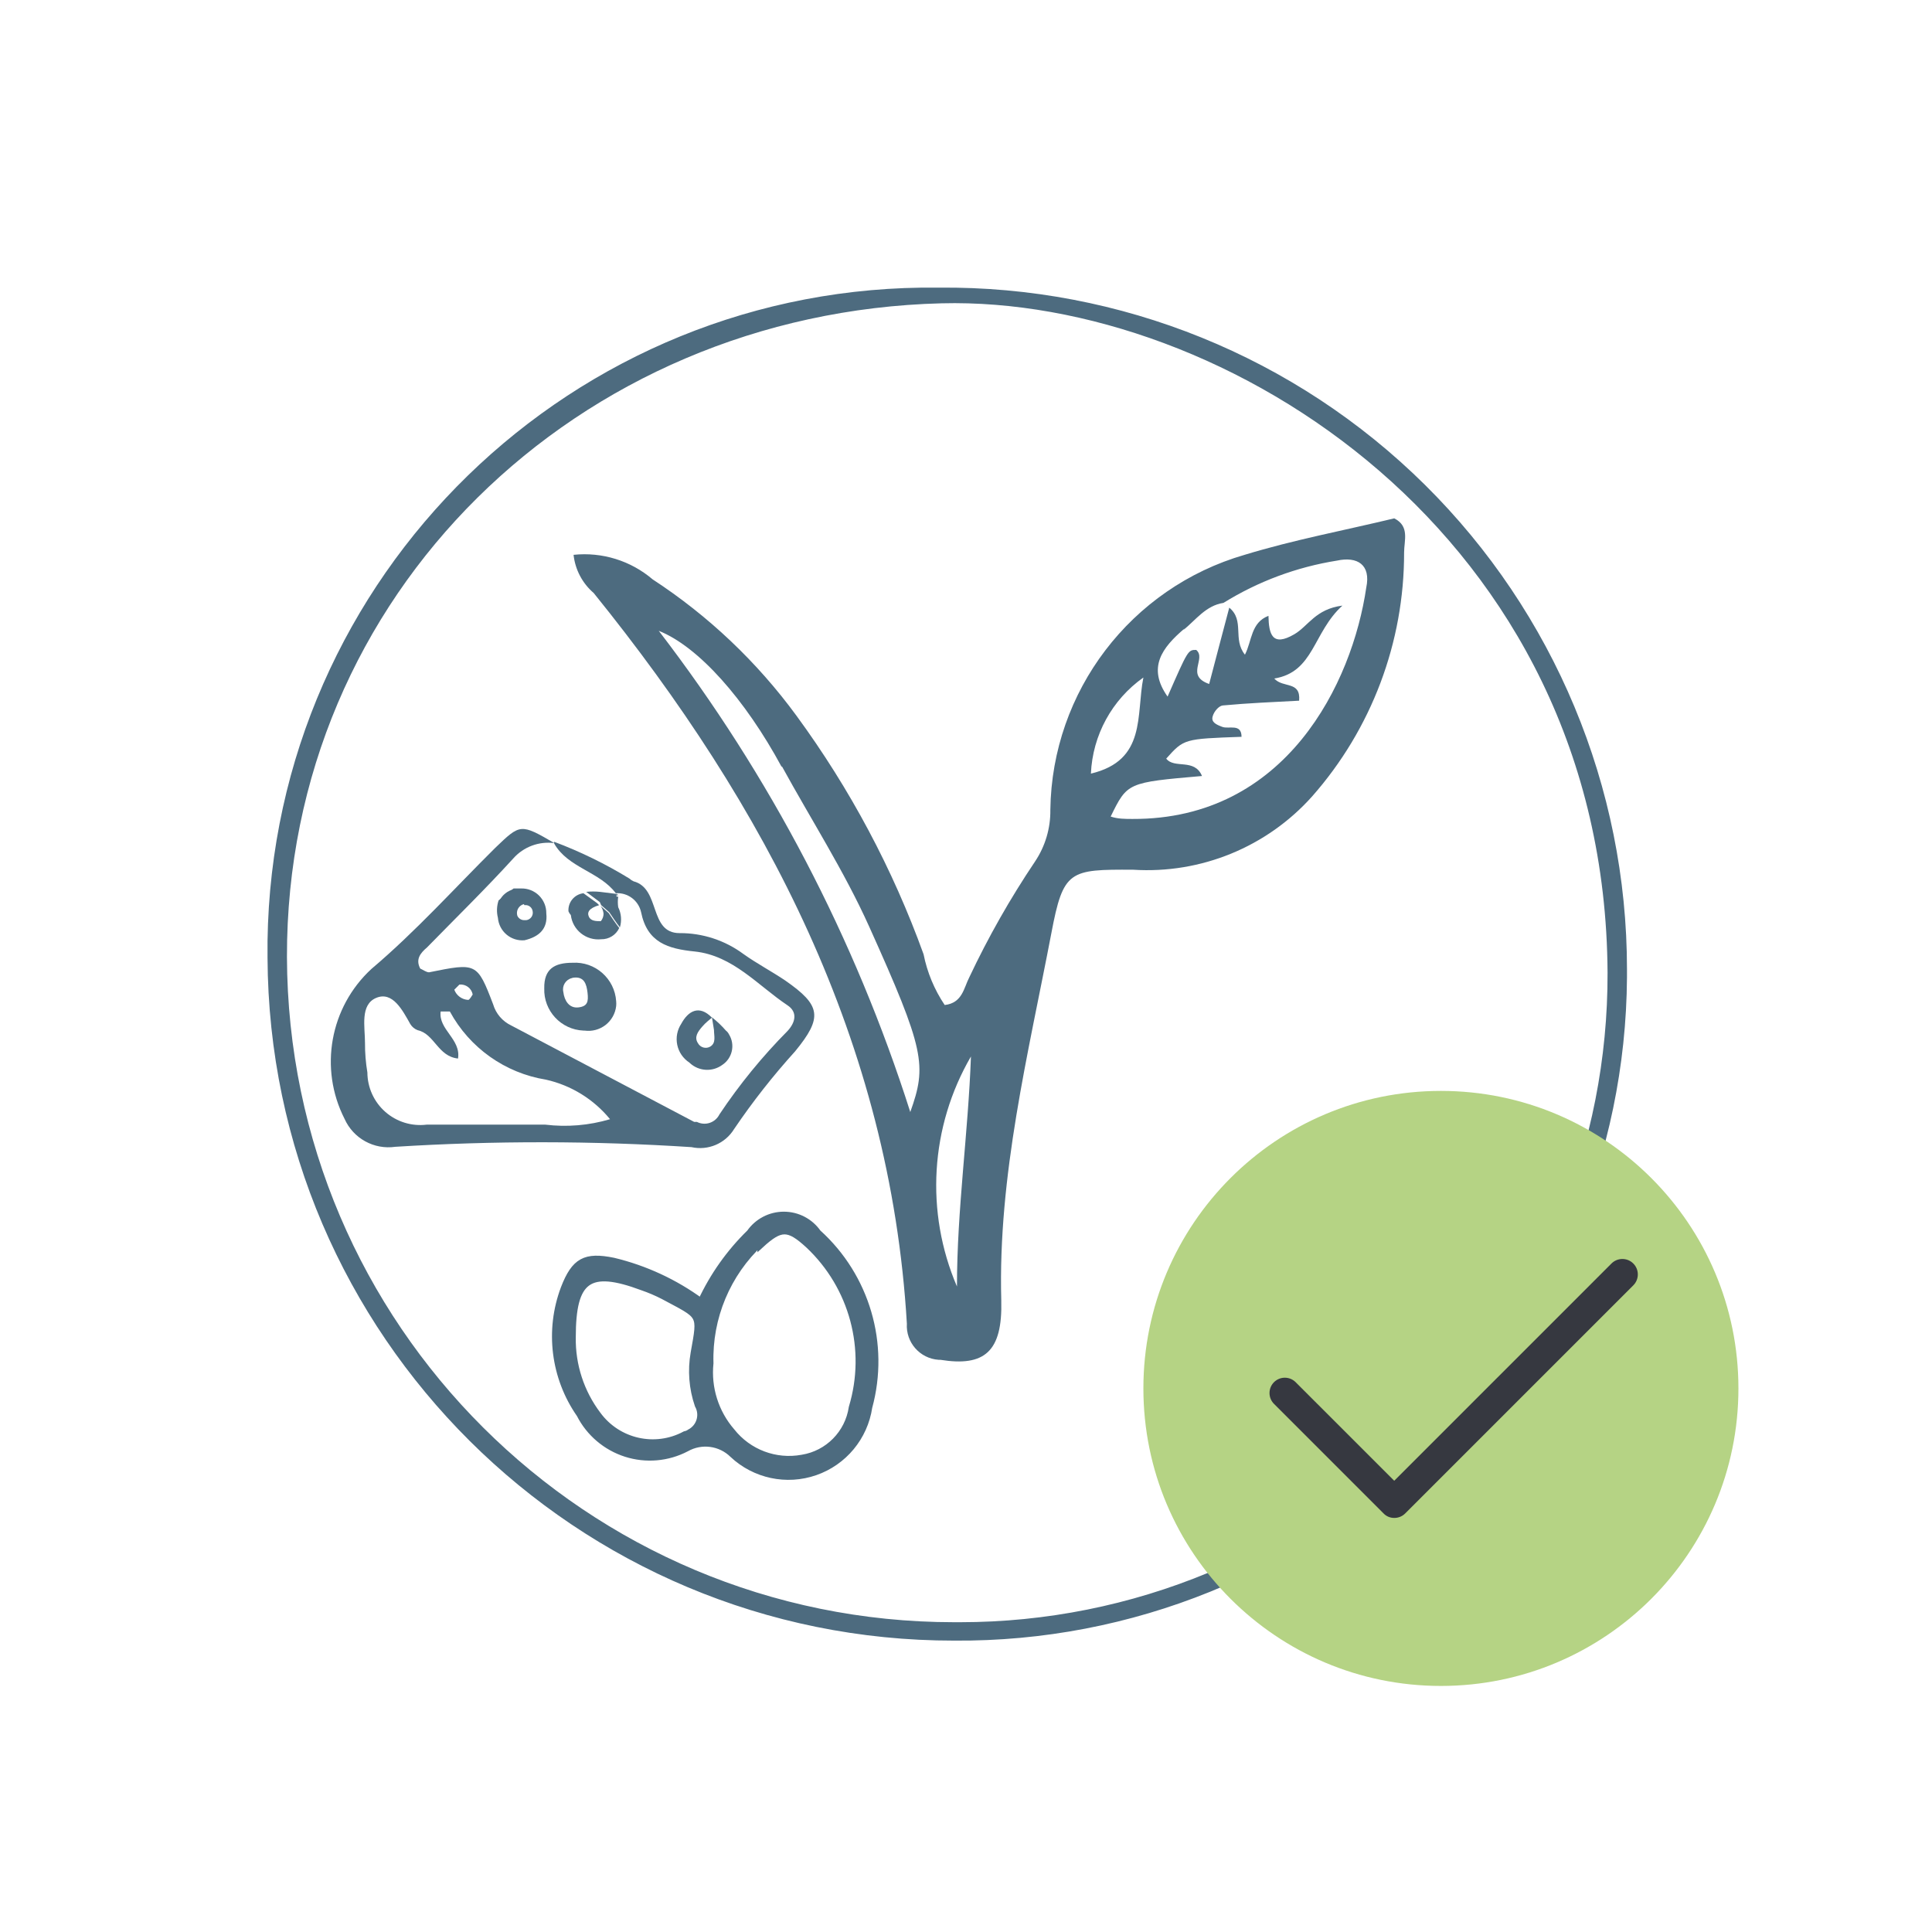
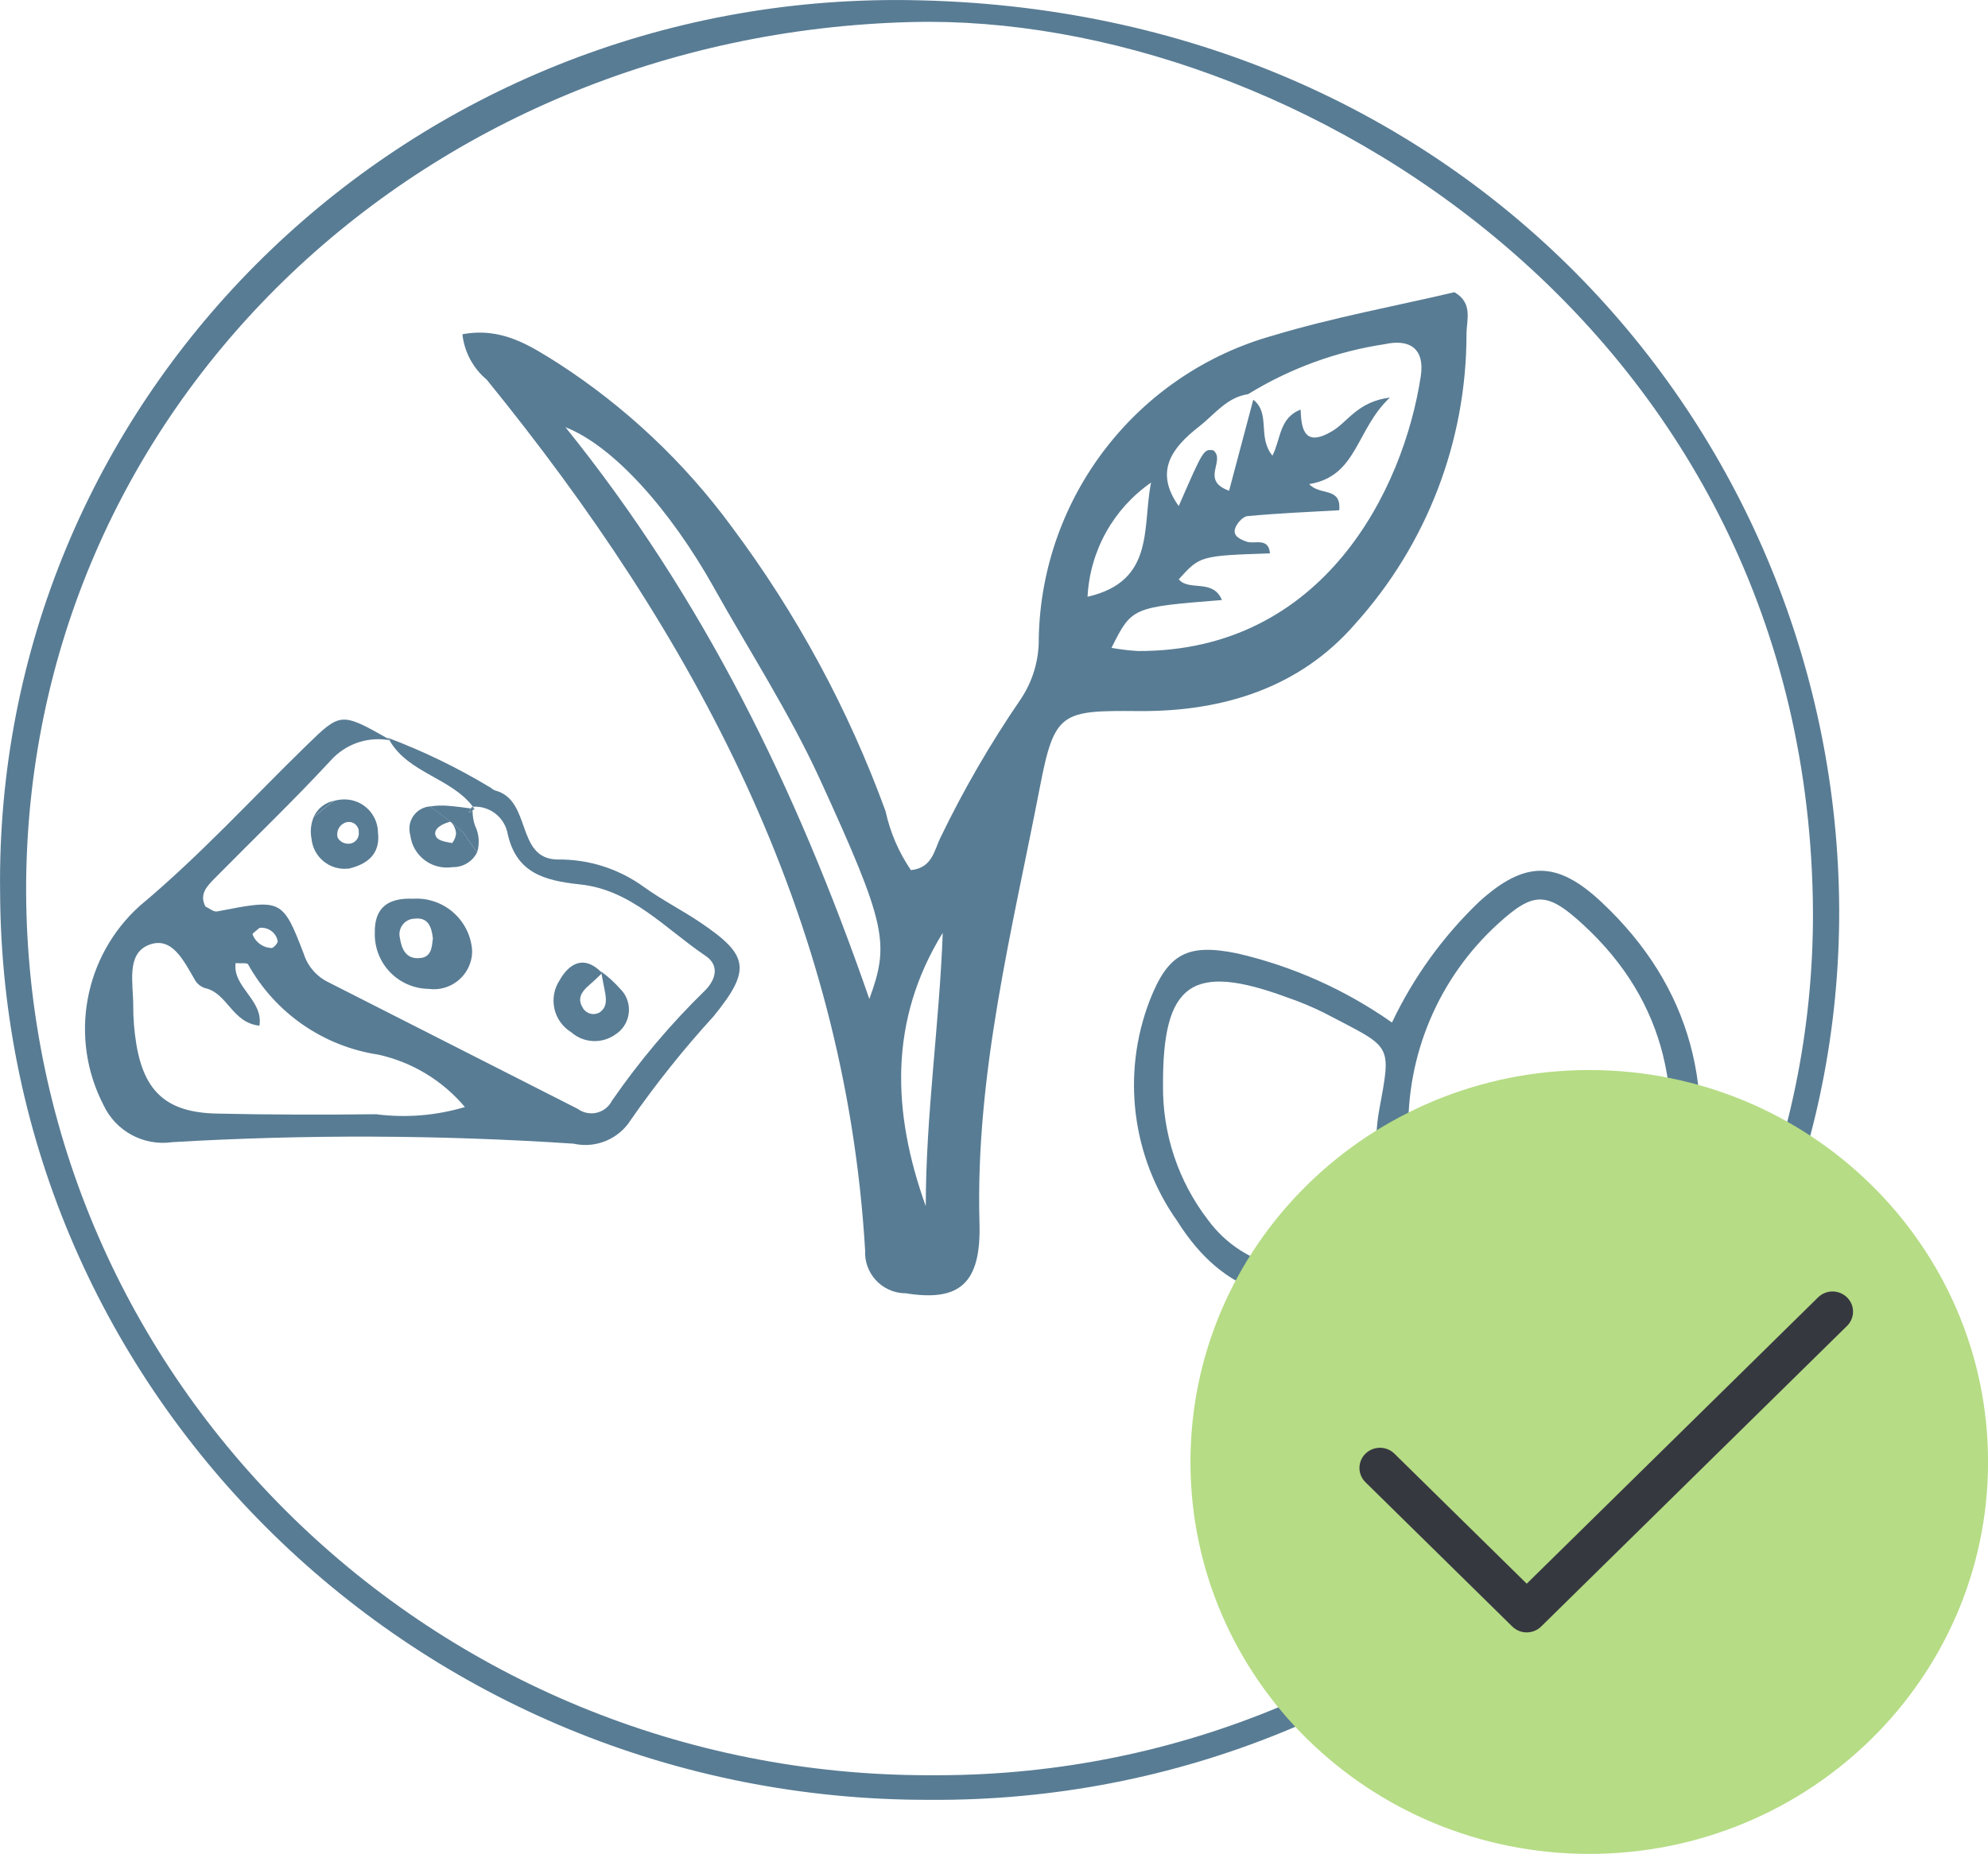
- <svg xmlns="http://www.w3.org/2000/svg" id="Layer_1" data-name="Layer 1" viewBox="0 0 56.69 56.69">
-   <defs>
-     <style>.cls-1,.cls-2{fill:#4d6b7f;}.cls-2{stroke:#4d6b7f;stroke-width:0.19px;}.cls-2,.cls-4{stroke-miterlimit:10;}.cls-3{fill:#b5d384;}.cls-4{fill:#363840;stroke:#363840;stroke-width:0.1px;}</style>
-   </defs>
-   <path id="Path_1418" data-name="Path 1418" class="cls-1" d="M28,48.14A19.59,19.59,0,0,0,47.74,28.68v-.24a20,20,0,0,0-20.2-20A19.45,19.45,0,0,0,7.85,27.61v.49A20.13,20.13,0,0,0,28,48.14ZM27.63,8.9c8.26-.21,19.47,6.77,19.54,19.64a19,19,0,0,1-19,19.06H28A19.58,19.58,0,0,1,8.42,28.08C8.4,17.45,16.94,9.17,27.63,8.9Z" />
-   <path id="Path_1475" data-name="Path 1475" class="cls-1" d="M26.61,38.84a1,1,0,0,0,.93,1.06h.05c1.3.21,1.83-.24,1.79-1.74-.1-3.67.79-7.22,1.47-10.78.35-1.85.53-1.87,2.4-1.86a6.49,6.49,0,0,0,5.25-2.15,10.79,10.79,0,0,0,2.7-7.16c0-.35.17-.77-.29-1-1.45.35-2.95.63-4.39,1.07a7.9,7.9,0,0,0-5.7,7.48,2.66,2.66,0,0,1-.45,1.52,25.87,25.87,0,0,0-1.93,3.4c-.16.31-.2.75-.72.81A4.11,4.11,0,0,1,27.1,28a27.84,27.84,0,0,0-3.73-7,16.22,16.22,0,0,0-4.22-4,3.08,3.08,0,0,0-2.32-.72,1.72,1.72,0,0,0,.59,1.12C22.47,23.65,26.12,30.57,26.61,38.84Zm8.11-20.35c.37-.3.66-.72,1.18-.8l.13.14-.13-.14a9,9,0,0,1,3.33-1.24c.6-.13,1,.12.86.79-.41,2.8-2.35,6.81-6.86,6.79-.22,0-.43,0-.64-.07.49-1,.49-1,2.68-1.19-.22-.53-.81-.2-1.05-.51.52-.58.52-.58,2.21-.64,0-.4-.37-.22-.56-.29s-.33-.14-.29-.3.19-.32.3-.33c.75-.07,1.49-.1,2.24-.14.05-.59-.47-.36-.73-.65,1.17-.19,1.13-1.35,2-2.14-.79.1-1,.6-1.41.84-.65.38-.75,0-.76-.54-.52.2-.48.73-.69,1.14-.37-.46,0-1-.46-1.38-.2.74-.39,1.49-.59,2.24-.71-.25-.07-.74-.38-1-.24,0-.24,0-.84,1.37-.6-.85-.17-1.43.5-2Zm-1.17,1.39c-.22,1.1.1,2.43-1.54,2.82a3.65,3.65,0,0,1,1.54-2.82ZM28.49,31c-.08,2.25-.41,4.49-.41,6.75A7.53,7.53,0,0,1,28.49,31Zm-5.55-8.52c.86,1.57,1.83,3.08,2.56,4.7,1.64,3.64,1.7,4.08,1.21,5.45a46.17,46.17,0,0,0-7.38-14.12c1.16.46,2.53,2,3.61,4Z" />
-   <path id="Path_1477" data-name="Path 1477" class="cls-1" d="M18.1,26.32Z" />
-   <path id="Path_1482" data-name="Path 1482" class="cls-2" d="M20.57,38.19A7.2,7.2,0,0,0,18,37c-.83-.17-1.14,0-1.45.8a4,4,0,0,0,.46,3.7,2.31,2.31,0,0,0,3.13,1,1.14,1.14,0,0,1,1.36.18,2.39,2.39,0,0,0,4-1.39A5.09,5.09,0,0,0,24,36.17a1.22,1.22,0,0,0-2,0A6.84,6.84,0,0,0,20.57,38.19Zm-.47,3.9a2,2,0,0,1-2.56-.58,3.66,3.66,0,0,1-.74-2.27c0-1.71.47-2.06,2.05-1.47a4.66,4.66,0,0,1,.61.26c1.13.61,1.11.49.9,1.67a3.07,3.07,0,0,0,.12,1.53.58.58,0,0,1-.24.8.35.35,0,0,1-.14.06Zm2.22-5.56c.59-.54.81-.54,1.4,0A4.68,4.68,0,0,1,25,41.3a1.76,1.76,0,0,1-1.46,1.48A2.14,2.14,0,0,1,21.47,42a2.64,2.64,0,0,1-.63-2,4.64,4.64,0,0,1,1.48-3.54Z" />
-   <path id="Path_1506" data-name="Path 1506" class="cls-1" d="M18.14,26.27h-.05s0,0,0,0l0,0,0-.05h0Z" />
-   <path id="Path_1508" data-name="Path 1508" class="cls-1" d="M18.09,26.22l0,0h0Z" />
-   <path id="Path_1578" data-name="Path 1578" class="cls-1" d="M20.25,31.2a.75.75,0,0,0,.94.05.66.66,0,0,0,.2-.9.31.31,0,0,0-.09-.11,3,3,0,0,0-.41-.39l0,0h0l.06.37c0,.18.07.38-.11.49a.26.26,0,0,1-.36-.1h0c-.12-.18,0-.34.12-.48s.19-.18.29-.27v0c-.38-.39-.7-.19-.9.18a.82.82,0,0,0,.24,1.14Z" />
-   <path id="Path_1476" data-name="Path 1476" class="cls-1" d="M16.26,24.7h0l0,0S16.27,24.71,16.26,24.7Z" />
-   <path id="Path_1478" data-name="Path 1478" class="cls-1" d="M20.29,33.66a1.17,1.17,0,0,0,1.25-.53,20.63,20.63,0,0,1,1.79-2.28c.82-1,.76-1.35-.29-2.08-.4-.27-.84-.5-1.23-.78a3.12,3.12,0,0,0-1.87-.61c-.91,0-.55-1.31-1.35-1.52a.42.42,0,0,1-.12-.08,12.91,12.91,0,0,0-2.21-1.08l0,.05h0c.41.72,1.33.82,1.81,1.46a.71.71,0,0,1,.74.55c.18.9.79,1.08,1.58,1.16,1.12.12,1.85,1,2.72,1.58.3.2.23.5,0,.75a16.47,16.47,0,0,0-2,2.45.49.49,0,0,1-.66.22l-.08,0L15,30.09a1,1,0,0,1-.53-.62c-.47-1.23-.49-1.22-1.88-.94-.08,0-.17-.07-.26-.11-.14-.27,0-.45.2-.62.85-.87,1.71-1.71,2.53-2.61a1.37,1.37,0,0,1,1.21-.45v0c-1-.58-1-.57-1.74.14-1.2,1.19-2.33,2.45-3.63,3.55a3.7,3.7,0,0,0-.79,4.4,1.41,1.41,0,0,0,1.49.82A68.42,68.42,0,0,1,20.29,33.66Zm-6.81-4.77a.36.36,0,0,1,.39.29s-.09.16-.13.16a.46.46,0,0,1-.41-.3s.1-.1.15-.15ZM16,33c-1.16,0-2.32,0-3.48,0a1.55,1.55,0,0,1-1.74-1.53,5.1,5.1,0,0,1-.07-.87c0-.47-.15-1.12.33-1.32s.77.36,1,.77a.43.43,0,0,0,.22.18c.49.11.59.77,1.18.83.09-.57-.58-.85-.51-1.38.11,0,.25,0,.27,0a3.92,3.92,0,0,0,2.82,2,3.39,3.39,0,0,1,1.88,1.16A4.68,4.68,0,0,1,16,33Z" />
-   <path id="Path_1479" data-name="Path 1479" class="cls-1" d="M16.29,24.75v0l0,0v0Z" />
-   <path id="Path_1481" data-name="Path 1481" class="cls-1" d="M16.3,24.77v0h0Z" />
-   <path id="Path_1505" data-name="Path 1505" class="cls-1" d="M16.29,24.75h0l0,0S16.29,24.74,16.29,24.75Z" />
-   <path id="Path_1507" data-name="Path 1507" class="cls-1" d="M16.31,24.75l0-.05,0,0Z" />
-   <path id="Path_1577" data-name="Path 1577" class="cls-1" d="M17.15,30.24a.82.82,0,0,0,.93-.72.71.71,0,0,0,0-.14,1.21,1.21,0,0,0-1.28-1.13c-.53,0-.84.18-.83.75a1.2,1.2,0,0,0,1.15,1.24Zm-.34-1.55c.33-.05.4.18.43.44s0,.4-.27.43-.41-.2-.44-.45a.34.34,0,0,1,.25-.41Z" />
-   <path id="Path_1579" data-name="Path 1579" class="cls-1" d="M14.61,26.93a.72.72,0,0,0,.78.66h0c.42-.1.69-.33.64-.79a.72.72,0,0,0-.74-.73h-.14l-.08,0-.44.35A.91.91,0,0,0,14.61,26.93Zm.78-.37a.21.21,0,0,1,.24.18v0a.22.22,0,0,1-.19.26h-.06a.22.22,0,0,1-.2-.13.27.27,0,0,1,.19-.34Z" />
-   <path id="Path_1580" data-name="Path 1580" class="cls-1" d="M14.65,26.44l.44-.35A.63.63,0,0,0,14.65,26.44Z" />
-   <path id="Path_1582" data-name="Path 1582" class="cls-1" d="M16.75,26.85a.81.81,0,0,0,.89.71h0a.57.57,0,0,0,.53-.33c-.11-.14-.21-.29-.31-.44l-.24-.21a.46.46,0,0,1,.09.23.35.35,0,0,1-.08.22c-.13,0-.29,0-.35-.13s0-.25.3-.34h0l-.06-.06-.4-.29a.5.5,0,0,0-.44.53A.36.36,0,0,0,16.75,26.85Z" />
-   <path id="Path_1583" data-name="Path 1583" class="cls-1" d="M18,26.34l.06,0s0,0,0,0v0h0Q18,26.37,18,26.34Z" />
-   <path id="Path_1584" data-name="Path 1584" class="cls-1" d="M17.64,26.56h0l.24.21c.1.15.2.3.31.44a.81.81,0,0,0-.05-.59,1.06,1.06,0,0,1,0-.31h0l-.05,0s0,0,0-.08l-.48-.06a1.88,1.88,0,0,0-.41,0l.4.3Z" />
-   <path id="Path_1585" data-name="Path 1585" class="cls-1" d="M18.09,26.32h0S18.08,26.32,18.09,26.32Z" />
-   <path id="Path_1586" data-name="Path 1586" class="cls-1" d="M18.14,26.27l-.05-.05v0Z" />
-   <path id="Path_1597" data-name="Path 1597" class="cls-1" d="M20.88,29.85v0h0Z" />
-   <path id="Path_1598" data-name="Path 1598" class="cls-1" d="M20.91,29.89l0,0v0h0v0Z" />
-   <path id="Path_1599" data-name="Path 1599" class="cls-1" d="M17.64,26.56h0Z" />
-   <circle class="cls-3" cx="42.28" cy="40.74" r="8.73" />
-   <path id="Path_1310" data-name="Path 1310" class="cls-4" d="M40.91,44.49a.38.38,0,0,1-.28-.12l-3.21-3.21a.4.4,0,0,1,0-.57.4.4,0,0,1,.56,0h0l2.93,2.93,6.41-6.41a.4.4,0,1,1,.57.57L41.2,44.37A.4.4,0,0,1,40.91,44.49Z" />
+ <svg xmlns="http://www.w3.org/2000/svg" width="81.121" height="75.665" viewBox="0 0 81.121 75.665">
+   <g id="Group_1957" data-name="Group 1957" transform="translate(-57.902 -635.059)">
+     <g id="Group_1233" data-name="Group 1233" transform="translate(57.903 635.059)">
+       <path id="Path_1418" data-name="Path 1418" d="M-436.744,219.912c20.357.136,36.971-15.975,37.11-35.983,0-.146,0-.292,0-.436-.116-19.116-15.035-36.748-38.01-37.036-20.2-.253-36.776,15.637-37.034,35.49q-.006.451,0,.9C-474.6,203.374-457.625,219.959-436.744,219.912Zm-.718-72.56c15.524-.381,36.618,12.517,36.759,36.321.049,19.413-15.923,35.189-35.672,35.235h-.316c-20.328.048-36.853-16.1-36.925-36.08-.029-19.667,16.039-34.982,36.153-35.476Z" transform="translate(474.681 -146.453)" fill="#587c94" />
+       <path id="Path_1475" data-name="Path 1475" d="M-439.675,197.508a1.661,1.661,0,0,0,1.578,1.745l.071,0c2.2.355,3.088-.386,3.017-2.867-.173-6.077,1.331-11.93,2.471-17.821.59-3.052.882-3.1,4.025-3.073,3.454.028,6.584-.96,8.833-3.557a17.654,17.654,0,0,0,4.544-11.829c0-.576.278-1.265-.493-1.71-2.438.573-4.953,1.032-7.378,1.762a13.1,13.1,0,0,0-9.583,12.353,4.358,4.358,0,0,1-.753,2.521,43.037,43.037,0,0,0-3.251,5.611c-.259.51-.329,1.252-1.213,1.34a6.839,6.839,0,0,1-1.035-2.406,45.27,45.27,0,0,0-6.28-11.61,26.91,26.91,0,0,0-7.086-6.674c-1.14-.715-2.29-1.482-3.9-1.18a2.813,2.813,0,0,0,.991,1.852C-446.622,172.411-440.487,183.843-439.675,197.508Zm13.635-33.637c.63-.488,1.118-1.185,1.992-1.313l.22.222-.22-.222a14.851,14.851,0,0,1,5.587-2.043c1.016-.222,1.625.194,1.461,1.3-.7,4.628-3.962,11.252-11.542,11.226a9.347,9.347,0,0,1-1.08-.129c.831-1.66.831-1.66,4.505-1.952-.359-.887-1.353-.343-1.76-.847.87-.959.87-.959,3.721-1.059-.059-.667-.623-.363-.946-.475-.27-.094-.553-.229-.486-.505.052-.215.316-.52.508-.538,1.249-.119,2.5-.169,3.751-.241.087-.969-.79-.581-1.225-1.067,1.969-.32,1.9-2.232,3.294-3.532-1.327.168-1.709.991-2.368,1.378-1.08.635-1.255-.023-1.275-.886-.876.332-.806,1.2-1.151,1.879-.625-.751-.062-1.723-.783-2.282l-.987,3.714c-1.19-.428-.127-1.222-.64-1.65-.4-.052-.4-.052-1.415,2.275-1.006-1.406-.29-2.375.838-3.25Zm-1.968,2.3c-.365,1.817.175,4.02-2.591,4.656a6.042,6.042,0,0,1,2.591-4.66Zm-8.5,18.374c-.136,3.724-.69,7.42-.693,11.153-1.375-3.833-1.515-7.574.694-11.157Zm-9.327-14.072c1.448,2.583,3.069,5.093,4.3,7.77,2.756,6.015,2.856,6.735,2.032,9-3-8.653-6.776-16.355-12.4-23.337,1.942.76,4.26,3.336,6.07,6.567Z" transform="translate(474.976 -146.47)" fill="#587c94" />
+       <path id="Path_1476" data-name="Path 1476" d="M-459.1,176.607l-.017.031.053.03C-459.077,176.646-459.091,176.628-459.1,176.607Z" transform="translate(474.928 -146.495)" fill="#587c94" />
+       <path id="Path_1477" data-name="Path 1477" d="M-455.7,179.609h0C-455.679,179.6-455.669,179.6-455.7,179.609Z" transform="translate(474.983 -146.499)" fill="#587c94" />
+       <path id="Path_1478" data-name="Path 1478" d="M-451.333,193.172a2.193,2.193,0,0,0,2.343-.979,40.867,40.867,0,0,1,3.371-4.218c1.551-1.908,1.439-2.5-.549-3.837-.751-.506-1.568-.919-2.3-1.448a5.862,5.862,0,0,0-3.52-1.116c-1.717-.026-1.037-2.423-2.54-2.816-.083-.021-.15-.1-.231-.141a25.362,25.362,0,0,0-4.153-2.012l.1.094h0l-.019.031c.772,1.32,2.5,1.513,3.393,2.689a1.355,1.355,0,0,1,1.4,1.024c.335,1.665,1.475,1.99,2.978,2.149,2.091.219,3.482,1.815,5.113,2.913.562.377.435.935.011,1.384a30.443,30.443,0,0,0-3.829,4.531.94.94,0,0,1-1.25.419.984.984,0,0,1-.147-.088q-5.088-2.588-10.178-5.17a1.937,1.937,0,0,1-1-1.154c-.869-2.263-.914-2.242-3.538-1.733-.139.027-.317-.129-.475-.2-.264-.508.068-.836.38-1.153,1.584-1.606,3.215-3.168,4.743-4.821a2.6,2.6,0,0,1,2.278-.832c.01-.019.019-.037.031-.056-1.885-1.067-1.93-1.057-3.277.256-2.261,2.2-4.385,4.533-6.827,6.571a6.762,6.762,0,0,0-1.492,8.127,2.673,2.673,0,0,0,2.812,1.524A131.242,131.242,0,0,1-451.333,193.172Zm-12.815-8.807a.671.671,0,0,1,.743.535c.019.074-.166.291-.255.287a.861.861,0,0,1-.771-.556c-.017-.038.184-.174.284-.266Zm4.8,7.605c-2.182.026-4.368.023-6.548-.026-2.022-.046-2.951-.874-3.277-2.835a9.609,9.609,0,0,1-.127-1.6c0-.875-.287-2.07.617-2.441.968-.4,1.455.666,1.9,1.42a.736.736,0,0,0,.406.333c.93.2,1.106,1.419,2.227,1.535.168-1.048-1.1-1.57-.972-2.552.2.015.472-.022.508.047a7.334,7.334,0,0,0,5.314,3.687,6.431,6.431,0,0,1,3.535,2.139,8.777,8.777,0,0,1-3.579.3Z" transform="translate(474.735 -146.494)" fill="#587c94" />
+       <path id="Path_1479" data-name="Path 1479" d="M-459.047,176.7l-.019-.033-.052-.03c-.011.019-.02.037-.03.056Z" transform="translate(474.928 -146.495)" fill="#587c94" />
+       <path id="Path_1480" data-name="Path 1480" d="M-459.009,176.7" transform="translate(474.93 -146.495)" fill="#587c94" />
+       <path id="Path_1481" data-name="Path 1481" d="M-459.028,176.736a.332.332,0,0,1,.019-.032h-.04Z" transform="translate(474.93 -146.495)" fill="#587c94" />
+       <path id="Path_1482" data-name="Path 1482" d="M-418.606,188.237a18.035,18.035,0,0,0-6.306-2.82c-2.053-.422-2.836.012-3.583,1.928a9.613,9.613,0,0,0,1.13,9c1.857,2.952,4.47,3.812,7.733,2.487a2.9,2.9,0,0,1,3.382.43c3.873,2.974,8.683,1.29,9.791-3.375,1.138-4.793.112-9.093-3.609-12.576-1.819-1.7-3.13-1.682-4.985,0A16.8,16.8,0,0,0-418.606,188.237Zm-1.169,9.472a4.93,4.93,0,0,1-6.334-1.41,8.854,8.854,0,0,1-1.84-5.521c-.014-4.158,1.181-5,5.073-3.564a12.409,12.409,0,0,1,1.508.63c2.8,1.475,2.751,1.178,2.225,4.051a7.523,7.523,0,0,0,.315,3.716,1.44,1.44,0,0,1-.6,1.966,1.525,1.525,0,0,1-.348.132Zm5.5-13.506c1.444-1.315,1.985-1.326,3.454.024,3.491,3.2,4.173,7.182,3.188,11.56a4.33,4.33,0,0,1-3.6,3.607,5.3,5.3,0,0,1-5.143-1.81,6.273,6.273,0,0,1-1.56-4.782,11.206,11.206,0,0,1,3.662-8.6Z" transform="translate(475.405 -146.503)" fill="#587c94" />
+       <path id="Path_1505" data-name="Path 1505" d="M-459.044,176.7h.04l-.06-.034A.064.064,0,0,0-459.044,176.7Z" transform="translate(474.929 -146.495)" fill="#587c94" />
+       <path id="Path_1506" data-name="Path 1506" d="M-455.621,179.514l-.09-.011c0,.026.006.052.008.078.026-.023.055-.045.084-.066-.021-.031-.046-.058-.068-.088h-.031Z" transform="translate(474.982 -146.499)" fill="#587c94" />
+       <path id="Path_1507" data-name="Path 1507" d="M-459.006,176.7l-.1-.094c.011.021.024.041.036.062Z" transform="translate(474.929 -146.495)" fill="#587c94" />
+       <path id="Path_1508" data-name="Path 1508" d="M-455.719,179.421c-.02.028-.032.048-.048.072l.056.006A.393.393,0,0,0-455.719,179.421Z" transform="translate(474.982 -146.499)" fill="#587c94" />
+       <path id="Path_1509" data-name="Path 1509" d="M-459,176.7Z" transform="translate(474.93 -146.495)" fill="#587c94" />
+       <path id="Path_1577" data-name="Path 1577" d="M-457.428,186.866a1.566,1.566,0,0,0,1.76-1.333,1.534,1.534,0,0,0,.011-.265,2.277,2.277,0,0,0-2.412-2.082c-.992-.041-1.575.34-1.558,1.389a2.227,2.227,0,0,0,2.166,2.29Zm-.629-2.859c.61-.1.748.329.8.8-.042.35-.055.755-.513.8-.586.064-.765-.37-.835-.83a.635.635,0,0,1,.478-.763c.022,0,.045-.009.067-.012Z" transform="translate(474.92 -146.505)" fill="#587c94" />
+       <path id="Path_1578" data-name="Path 1578" d="M-451.717,188.645a1.449,1.449,0,0,0,1.777.095,1.2,1.2,0,0,0,.378-1.672,1.224,1.224,0,0,0-.165-.2,4.921,4.921,0,0,0-.783-.713l.042.068-.024.023c.043.225.084.45.13.674.069.343.121.7-.22.917a.5.5,0,0,1-.671-.192l0-.007c-.232-.349-.063-.645.227-.894.186-.159.364-.328.538-.5l-.011-.057c-.718-.721-1.321-.344-1.7.328a1.513,1.513,0,0,0,.459,2.114Z" transform="translate(475.034 -146.508)" fill="#587c94" />
+       <path id="Path_1579" data-name="Path 1579" d="M-462.169,180.735a1.356,1.356,0,0,0,1.475,1.218l.037,0c.788-.185,1.3-.612,1.2-1.477a1.37,1.37,0,0,0-1.388-1.35,1.458,1.458,0,0,0-.271.028c-.051.008-.094.023-.142.034-.275.218-.551.433-.822.655A1.537,1.537,0,0,0-462.169,180.735Zm1.465-.685a.406.406,0,0,1,.461.338.418.418,0,0,1,0,.062.422.422,0,0,1-.358.482.43.43,0,0,1-.119,0,.482.482,0,0,1-.383-.246.512.512,0,0,1,.366-.63l.028-.006Z" transform="translate(474.88 -146.499)" fill="#587c94" />
+       <path id="Path_1580" data-name="Path 1580" d="M-462.081,179.839c.27-.221.546-.436.821-.654A1.152,1.152,0,0,0-462.081,179.839Z" transform="translate(474.881 -146.499)" fill="#587c94" />
+       <path id="Path_1581" data-name="Path 1581" d="M-455.7,179.611Z" transform="translate(474.983 -146.5)" fill="#587c94" />
+       <path id="Path_1582" data-name="Path 1582" d="M-458.2,180.592a1.5,1.5,0,0,0,1.667,1.305l.06-.007a1.086,1.086,0,0,0,1-.608q-.3-.4-.577-.823c-.154-.126-.3-.253-.459-.379a.808.808,0,0,1,.176.413.69.69,0,0,1-.16.415c-.229-.044-.541-.084-.642-.24-.139-.215,0-.473.558-.631a.087.087,0,0,1,.046.022l-.129-.108c-.246-.182-.488-.365-.736-.539a.91.91,0,0,0-.838.982A.884.884,0,0,0-458.2,180.592Z" transform="translate(474.942 -146.499)" fill="#587c94" />
+       <path id="Path_1583" data-name="Path 1583" d="M-455.807,179.65l.1-.041c-.016,0-.023,0,.008-.032a.674.674,0,0,0-.008-.078l-.056-.007C-455.855,179.629-455.872,179.682-455.807,179.65Z" transform="translate(474.98 -146.499)" fill="#587c94" />
+       <path id="Path_1584" data-name="Path 1584" d="M-456.546,180.062a.164.164,0,0,1,.024.02c.152.126.3.254.459.379.188.282.379.557.577.823a1.488,1.488,0,0,0-.092-1.1,1.884,1.884,0,0,1-.094-.571h-.012l-.1.041c-.065.027-.047-.026.043-.158-.3-.04-.609-.083-.914-.107a2.948,2.948,0,0,0-.756.026c.247.176.49.357.735.539Z" transform="translate(474.955 -146.499)" fill="#587c94" />
+       <path id="Path_1585" data-name="Path 1585" d="M-455.713,179.614h.011v-.027C-455.735,179.612-455.729,179.617-455.713,179.614Z" transform="translate(474.982 -146.499)" fill="#587c94" />
+       <path id="Path_1586" data-name="Path 1586" d="M-455.621,179.514l-.1-.089a.291.291,0,0,0,.007.078Z" transform="translate(474.982 -146.499)" fill="#587c94" />
+       <path id="Path_1597" data-name="Path 1597" d="M-450.546,186.156l.006.033c.01.01.019.015.03.024Z" transform="translate(475.065 -146.509)" fill="#587c94" />
+       <path id="Path_1598" data-name="Path 1598" d="M-450.5,186.221l-.042-.068.035.057c-.01-.01-.019-.015-.03-.024l.011.057Z" transform="translate(475.065 -146.509)" fill="#587c94" />
+       <path id="Path_1599" data-name="Path 1599" d="M-456.56,180.064l.024.019A.149.149,0,0,0-456.56,180.064Z" transform="translate(474.969 -146.5)" fill="#587c94" />
+     </g>
+     <g id="Group_1385" data-name="Group 1385" transform="translate(106.479 678.732)">
+       <ellipse id="Ellipse_24" data-name="Ellipse 24" cx="16.273" cy="15.996" rx="16.273" ry="15.996" transform="translate(0 0)" fill="#b6dc85" />
+       <path id="Path_1310" data-name="Path 1310" d="M-410.835,341.207a.752.752,0,0,1-.529-.216l-5.99-5.888a.726.726,0,0,1,0-1.041.757.757,0,0,1,1.059,0h0l5.46,5.367,11.949-11.746a.757.757,0,0,1,1.059,0,.727.727,0,0,1,0,1.04l-12.478,12.266A.755.755,0,0,1-410.835,341.207Z" transform="translate(424.557 -318.342)" fill="#363840" stroke="#363840" stroke-miterlimit="10" stroke-width="0.175" />
+     </g>
+   </g>
</svg>
